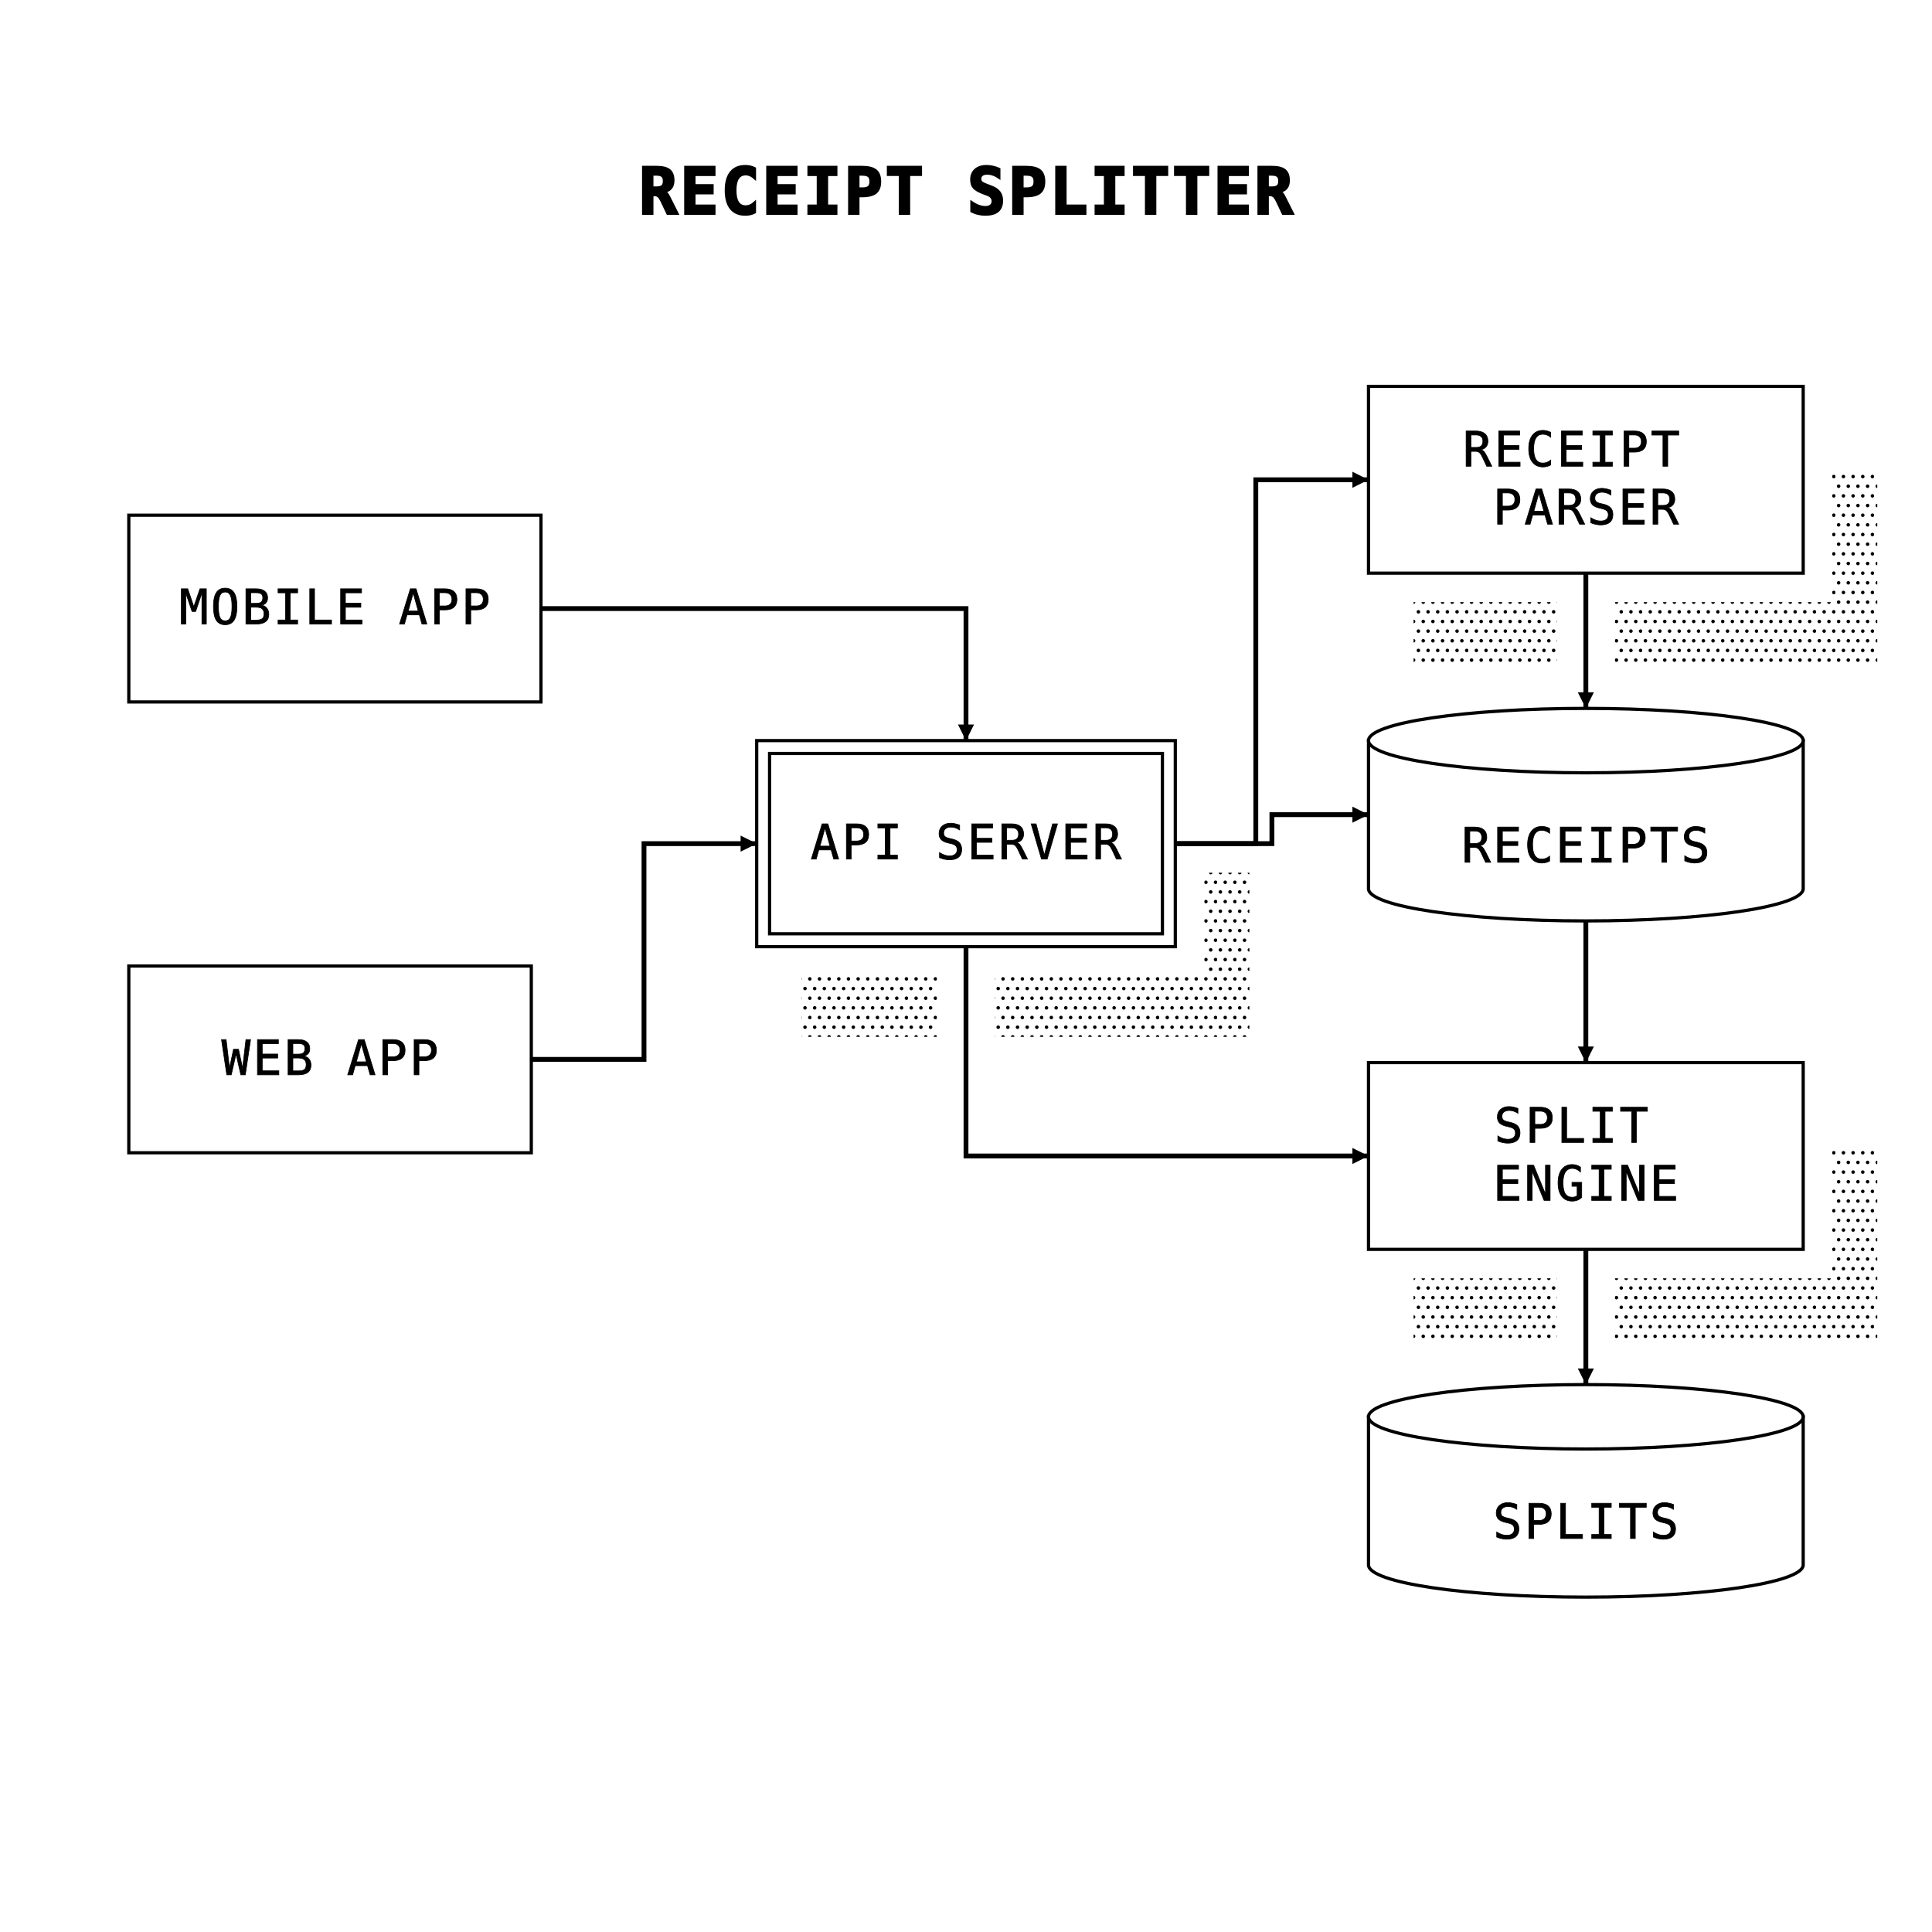
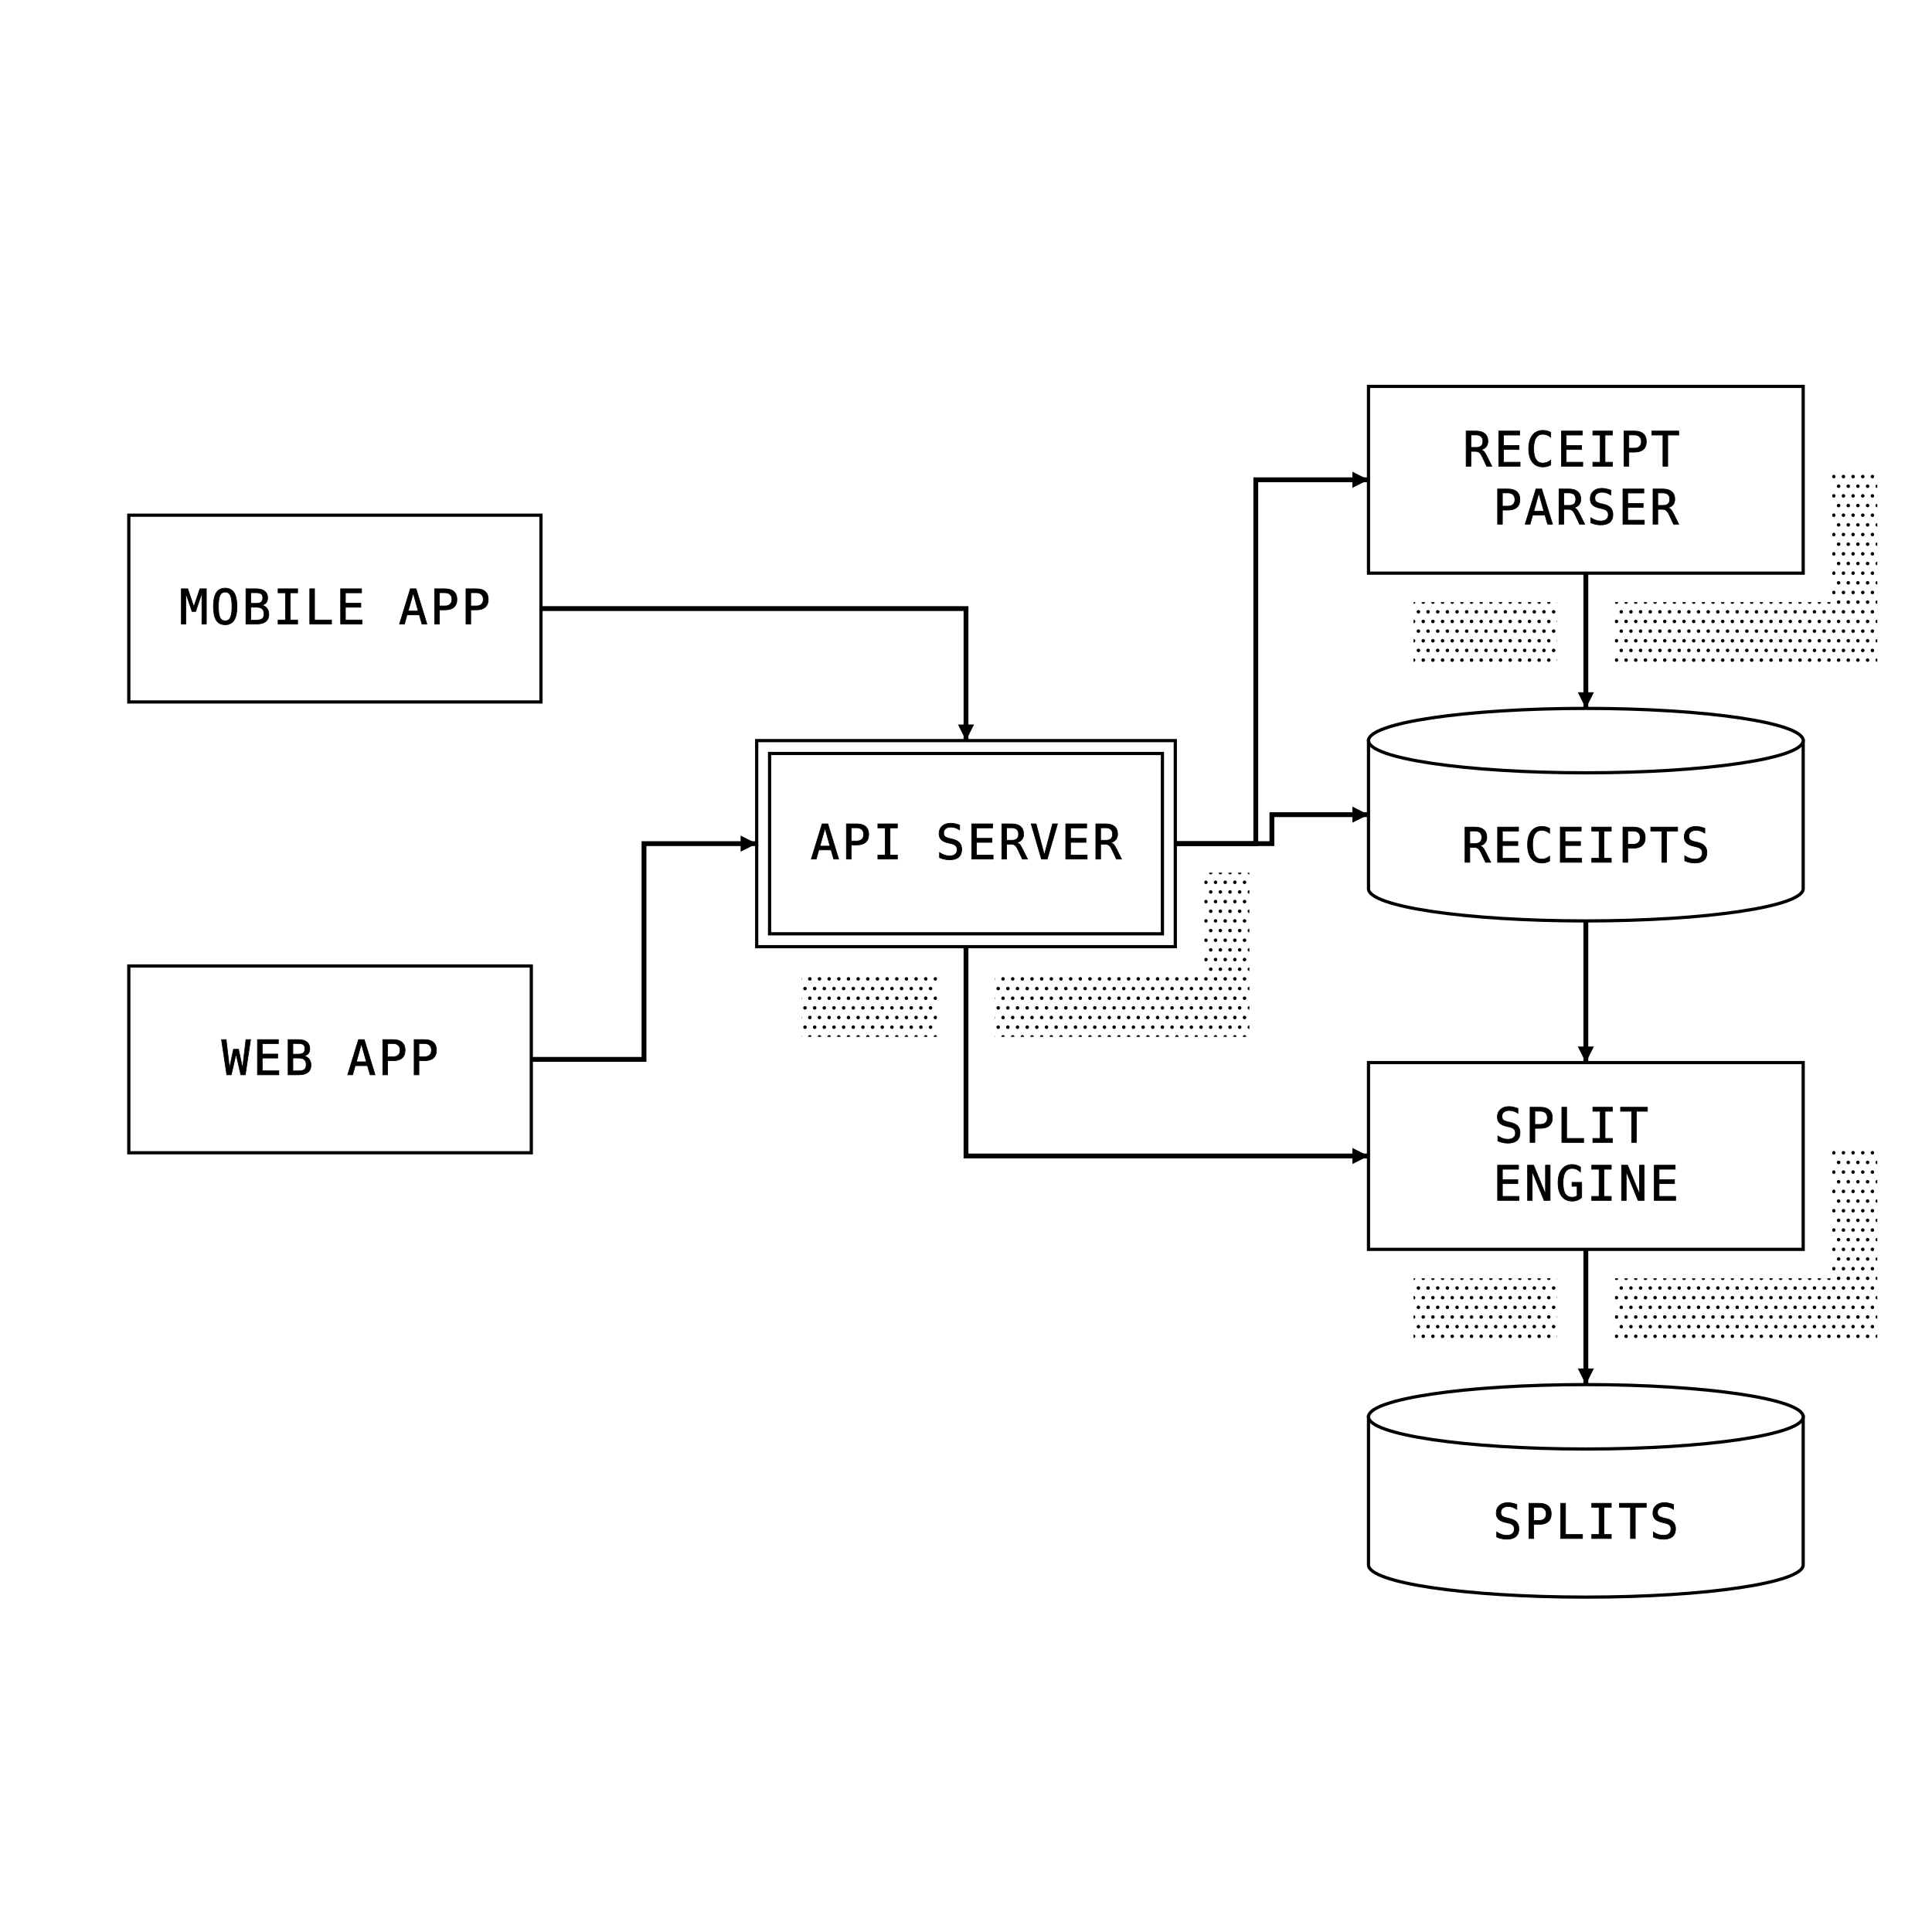
<svg xmlns="http://www.w3.org/2000/svg" role="img" aria-label="Editable system diagram" viewBox="0 0 600 600" preserveAspectRatio="xMidYMid meet" width="600" height="600">
  <defs>
    <marker id="arrowhead" markerWidth="7" markerHeight="7" refX="6" refY="3.5" orient="auto" markerUnits="userSpaceOnUse">
      <path d="M1 1 L6 3.5 L1 6 Z" fill="#000" />
    </marker>
    <marker id="open-arrowhead" markerWidth="8" markerHeight="8" refX="7" refY="4" orient="auto" markerUnits="userSpaceOnUse">
      <path d="M1 1 L7 4 L1 7" fill="none" stroke="#000" stroke-width="1" />
    </marker>
    <marker id="arrowhead-knockout" markerWidth="29" markerHeight="29" viewBox="-10 -10 29 29" refX="6" refY="3.5" orient="auto" markerUnits="userSpaceOnUse">
      <path d="M1 1 L6 3.5 L1 6 Z" fill="#fff" stroke="#fff" stroke-width="12" stroke-linejoin="round" />
    </marker>
    <marker id="open-arrowhead-knockout" markerWidth="30" markerHeight="30" viewBox="-10 -10 30 30" refX="7" refY="4" orient="auto" markerUnits="userSpaceOnUse">
      <path d="M1 1 L7 4 L1 7" fill="none" stroke="#fff" stroke-width="15" stroke-linejoin="round" stroke-linecap="round" />
    </marker>
    <pattern id="halftone" patternUnits="userSpaceOnUse" width="6" height="6">
      <circle cx="1" cy="1" r="0.55" fill="#000" />
      <circle cx="4" cy="1" r="0.55" fill="#000" />
      <circle cx="2.5" cy="4" r="0.55" fill="#000" />
      <circle cx="5.5" cy="4" r="0.55" fill="#000" />
    </pattern>
  </defs>
  <defs id="shape-masks">
    <mask id="backing-mask-5" maskUnits="userSpaceOnUse" maskContentUnits="userSpaceOnUse" x="416" y="211" width="153" height="84">
      <path d="M 425 230 A 67.5 10 0 0 1 560 230 L 560 276 A 67.5 10 0 0 1 425 276 Z" fill="#fff" stroke="#fff" stroke-width="18" stroke-linejoin="round" />
    </mask>
    <mask id="backing-mask-6" maskUnits="userSpaceOnUse" maskContentUnits="userSpaceOnUse" x="416" y="421" width="153" height="84">
      <path d="M 425 440 A 67.5 10 0 0 1 560 440 L 560 486 A 67.5 10 0 0 1 425 486 Z" fill="#fff" stroke="#fff" stroke-width="18" stroke-linejoin="round" />
    </mask>
  </defs>
  <rect x="0" y="0" width="600" height="600" fill="#fff" />
  <g id="shadows-layer">
    <rect class="node-shadow" x="249" y="257" width="139" height="65" fill="url(#halftone)" />
    <rect class="node-shadow" x="439" y="147" width="144" height="59" fill="url(#halftone)" />
    <rect class="node-shadow" x="439" y="357" width="144" height="59" fill="url(#halftone)" />
  </g>
  <g id="backings-layer">
    <rect class="node-backing" x="31" y="151" width="146" height="76" fill="#fff" />
    <rect class="node-backing" x="31" y="291" width="143" height="76" fill="#fff" />
    <rect class="node-backing" x="226" y="221" width="148" height="82" fill="#fff" />
    <rect class="node-backing" x="416" y="111" width="153" height="76" fill="#fff" />
    <rect class="node-backing" x="416" y="321" width="153" height="76" fill="#fff" />
    <rect class="node-backing" x="416" y="211" width="153" height="84" fill="#fff" mask="url(#backing-mask-5)" />
    <rect class="node-backing" x="416" y="421" width="153" height="84" fill="#fff" mask="url(#backing-mask-6)" />
-     <rect class="node-backing" x="121" y="31" width="358" height="58" fill="#fff" />
  </g>
  <g id="edge-knockouts-layer">
    <path class="edge-knockout" d="M 168 189 L 300 189 L 300 230" stroke="#fff" stroke-width="18" fill="none" marker-end="url(#arrowhead-knockout)" />
    <path class="edge-knockout" d="M 165 329 L 200 329 L 200 262 L 235 262" stroke="#fff" stroke-width="18" fill="none" marker-end="url(#arrowhead-knockout)" />
    <path class="edge-knockout" d="M 365 262 L 390 262 L 390 149 L 425 149" stroke="#fff" stroke-width="18" fill="none" marker-end="url(#arrowhead-knockout)" />
    <path class="edge-knockout" d="M 492.5 178 L 492.5 220" stroke="#fff" stroke-width="18" fill="none" marker-end="url(#arrowhead-knockout)" />
    <path class="edge-knockout" d="M 365 262 L 395 262 L 395 253 L 425 253" stroke="#fff" stroke-width="18" fill="none" marker-end="url(#arrowhead-knockout)" />
    <path class="edge-knockout" d="M 300 294 L 300 359 L 425 359" stroke="#fff" stroke-width="18" fill="none" marker-end="url(#arrowhead-knockout)" />
    <path class="edge-knockout" d="M 492.5 286 L 492.5 330" stroke="#fff" stroke-width="18" fill="none" marker-end="url(#arrowhead-knockout)" />
    <path class="edge-knockout" d="M 492.5 388 L 492.5 430" stroke="#fff" stroke-width="18" fill="none" marker-end="url(#arrowhead-knockout)" />
  </g>
  <g id="edges-layer">
    <g class="edge">
      <path class="edge-line" d="M 168 189 L 300 189 L 300 230" stroke="#000" stroke-width="1.5" fill="none" marker-end="url(#arrowhead)" />
    </g>
    <g class="edge">
      <path class="edge-line" d="M 165 329 L 200 329 L 200 262 L 235 262" stroke="#000" stroke-width="1.5" fill="none" marker-end="url(#arrowhead)" />
    </g>
    <g class="edge">
      <path class="edge-line" d="M 365 262 L 390 262 L 390 149 L 425 149" stroke="#000" stroke-width="1.5" fill="none" marker-end="url(#arrowhead)" />
    </g>
    <g class="edge">
      <path class="edge-line" d="M 492.5 178 L 492.5 220" stroke="#000" stroke-width="1.5" fill="none" marker-end="url(#arrowhead)" />
    </g>
    <g class="edge">
      <path class="edge-line" d="M 365 262 L 395 262 L 395 253 L 425 253" stroke="#000" stroke-width="1.5" fill="none" marker-end="url(#arrowhead)" />
    </g>
    <g class="edge">
      <path class="edge-line" d="M 300 294 L 300 359 L 425 359" stroke="#000" stroke-width="1.5" fill="none" marker-end="url(#arrowhead)" />
    </g>
    <g class="edge">
      <path class="edge-line" d="M 492.5 286 L 492.5 330" stroke="#000" stroke-width="1.5" fill="none" marker-end="url(#arrowhead)" />
    </g>
    <g class="edge">
      <path class="edge-line" d="M 492.5 388 L 492.5 430" stroke="#000" stroke-width="1.5" fill="none" marker-end="url(#arrowhead)" />
    </g>
  </g>
  <g id="nodes-layer">
    <g class="node shape-box">
      <rect class="node-shape" x="40" y="160" width="128" height="58" fill="#fff" stroke="#000" stroke-width="1" />
      <rect class="node-inner-border" x="44" y="164" width="120" height="50" fill="none" stroke="#fff" stroke-width="1" />
      <text class="node-label" x="104" y="193.8" text-anchor="middle" font-size="15" fill="#000" stroke="#000" stroke-width="0.2" paint-order="stroke fill" font-family="Berkeley Mono, Menlo, monospace" font-weight="500" letter-spacing="0.7">
        <tspan x="104" dy="0">MOBILE APP</tspan>
      </text>
    </g>
    <g class="node shape-box">
      <rect class="node-shape" x="40" y="300" width="125" height="58" fill="#fff" stroke="#000" stroke-width="1" />
      <rect class="node-inner-border" x="44" y="304" width="117" height="50" fill="none" stroke="#fff" stroke-width="1" />
      <text class="node-label" x="102.5" y="333.8" text-anchor="middle" font-size="15" fill="#000" stroke="#000" stroke-width="0.2" paint-order="stroke fill" font-family="Berkeley Mono, Menlo, monospace" font-weight="500" letter-spacing="0.7">
        <tspan x="102.5" dy="0">WEB APP</tspan>
      </text>
    </g>
    <g class="node shape-double">
      <rect class="node-shape" x="235" y="230" width="130" height="64" fill="#fff" stroke="#000" stroke-width="1" />
      <rect class="node-inner-border" x="239" y="234" width="122" height="56" fill="none" stroke="#000" stroke-width="1" />
      <text class="node-label" x="300" y="266.8" text-anchor="middle" font-size="15" fill="#000" stroke="#000" stroke-width="0.2" paint-order="stroke fill" font-family="Berkeley Mono, Menlo, monospace" font-weight="500" letter-spacing="0.7">
        <tspan x="300" dy="0">API SERVER</tspan>
      </text>
    </g>
    <g class="node shape-box">
      <rect class="node-shape" x="425" y="120" width="135" height="58" fill="#fff" stroke="#000" stroke-width="1" />
      <rect class="node-inner-border" x="429" y="124" width="127" height="50" fill="none" stroke="#fff" stroke-width="1" />
      <text class="node-label" x="492.5" y="144.8" text-anchor="middle" font-size="15" fill="#000" stroke="#000" stroke-width="0.2" paint-order="stroke fill" font-family="Berkeley Mono, Menlo, monospace" font-weight="500" letter-spacing="0.7">
        <tspan x="492.5" dy="0">RECEIPT</tspan>
        <tspan x="492.5" dy="18">PARSER</tspan>
      </text>
    </g>
    <g class="node shape-box">
      <rect class="node-shape" x="425" y="330" width="135" height="58" fill="#fff" stroke="#000" stroke-width="1" />
      <rect class="node-inner-border" x="429" y="334" width="127" height="50" fill="none" stroke="#fff" stroke-width="1" />
      <text class="node-label" x="492.5" y="354.8" text-anchor="middle" font-size="15" fill="#000" stroke="#000" stroke-width="0.2" paint-order="stroke fill" font-family="Berkeley Mono, Menlo, monospace" font-weight="500" letter-spacing="0.7">
        <tspan x="492.5" dy="0">SPLIT</tspan>
        <tspan x="492.5" dy="18">ENGINE</tspan>
      </text>
    </g>
    <g class="node shape-database">
      <path class="node-shape" d="M 425 230 L 425 276 A 67.5 10 0 0 0 560 276 L 560 230 Z" fill="#fff" stroke="#000" stroke-width="1" />
      <ellipse class="node-database-top" cx="492.5" cy="230" rx="67.5" ry="10" fill="#fff" stroke="#000" stroke-width="1" />
      <text class="node-label" x="492.5" y="267.8" text-anchor="middle" font-size="15" fill="#000" stroke="#000" stroke-width="0.2" paint-order="stroke fill" font-family="Berkeley Mono, Menlo, monospace" font-weight="500" letter-spacing="0.7">
        <tspan x="492.5" dy="0">RECEIPTS</tspan>
      </text>
    </g>
    <g class="node shape-database">
      <path class="node-shape" d="M 425 440 L 425 486 A 67.5 10 0 0 0 560 486 L 560 440 Z" fill="#fff" stroke="#000" stroke-width="1" />
      <ellipse class="node-database-top" cx="492.5" cy="440" rx="67.5" ry="10" fill="#fff" stroke="#000" stroke-width="1" />
      <text class="node-label" x="492.5" y="477.8" text-anchor="middle" font-size="15" fill="#000" stroke="#000" stroke-width="0.2" paint-order="stroke fill" font-family="Berkeley Mono, Menlo, monospace" font-weight="500" letter-spacing="0.7">
        <tspan x="492.5" dy="0">SPLITS</tspan>
      </text>
    </g>
-     <g class="node shape-text">
-       <rect class="node-shape" x="130" y="40" width="340" height="40" fill="transparent" stroke="none" stroke-width="1" />
-       <text class="node-label" x="300" y="66.4" text-anchor="middle" font-size="20" fill="#000" stroke="#000" stroke-width="0.65" paint-order="stroke fill" font-family="Berkeley Mono, Menlo, monospace" font-weight="700" letter-spacing="0.7">
-         <tspan x="300" dy="0">RECEIPT SPLITTER</tspan>
-       </text>
-     </g>
  </g>
</svg>
